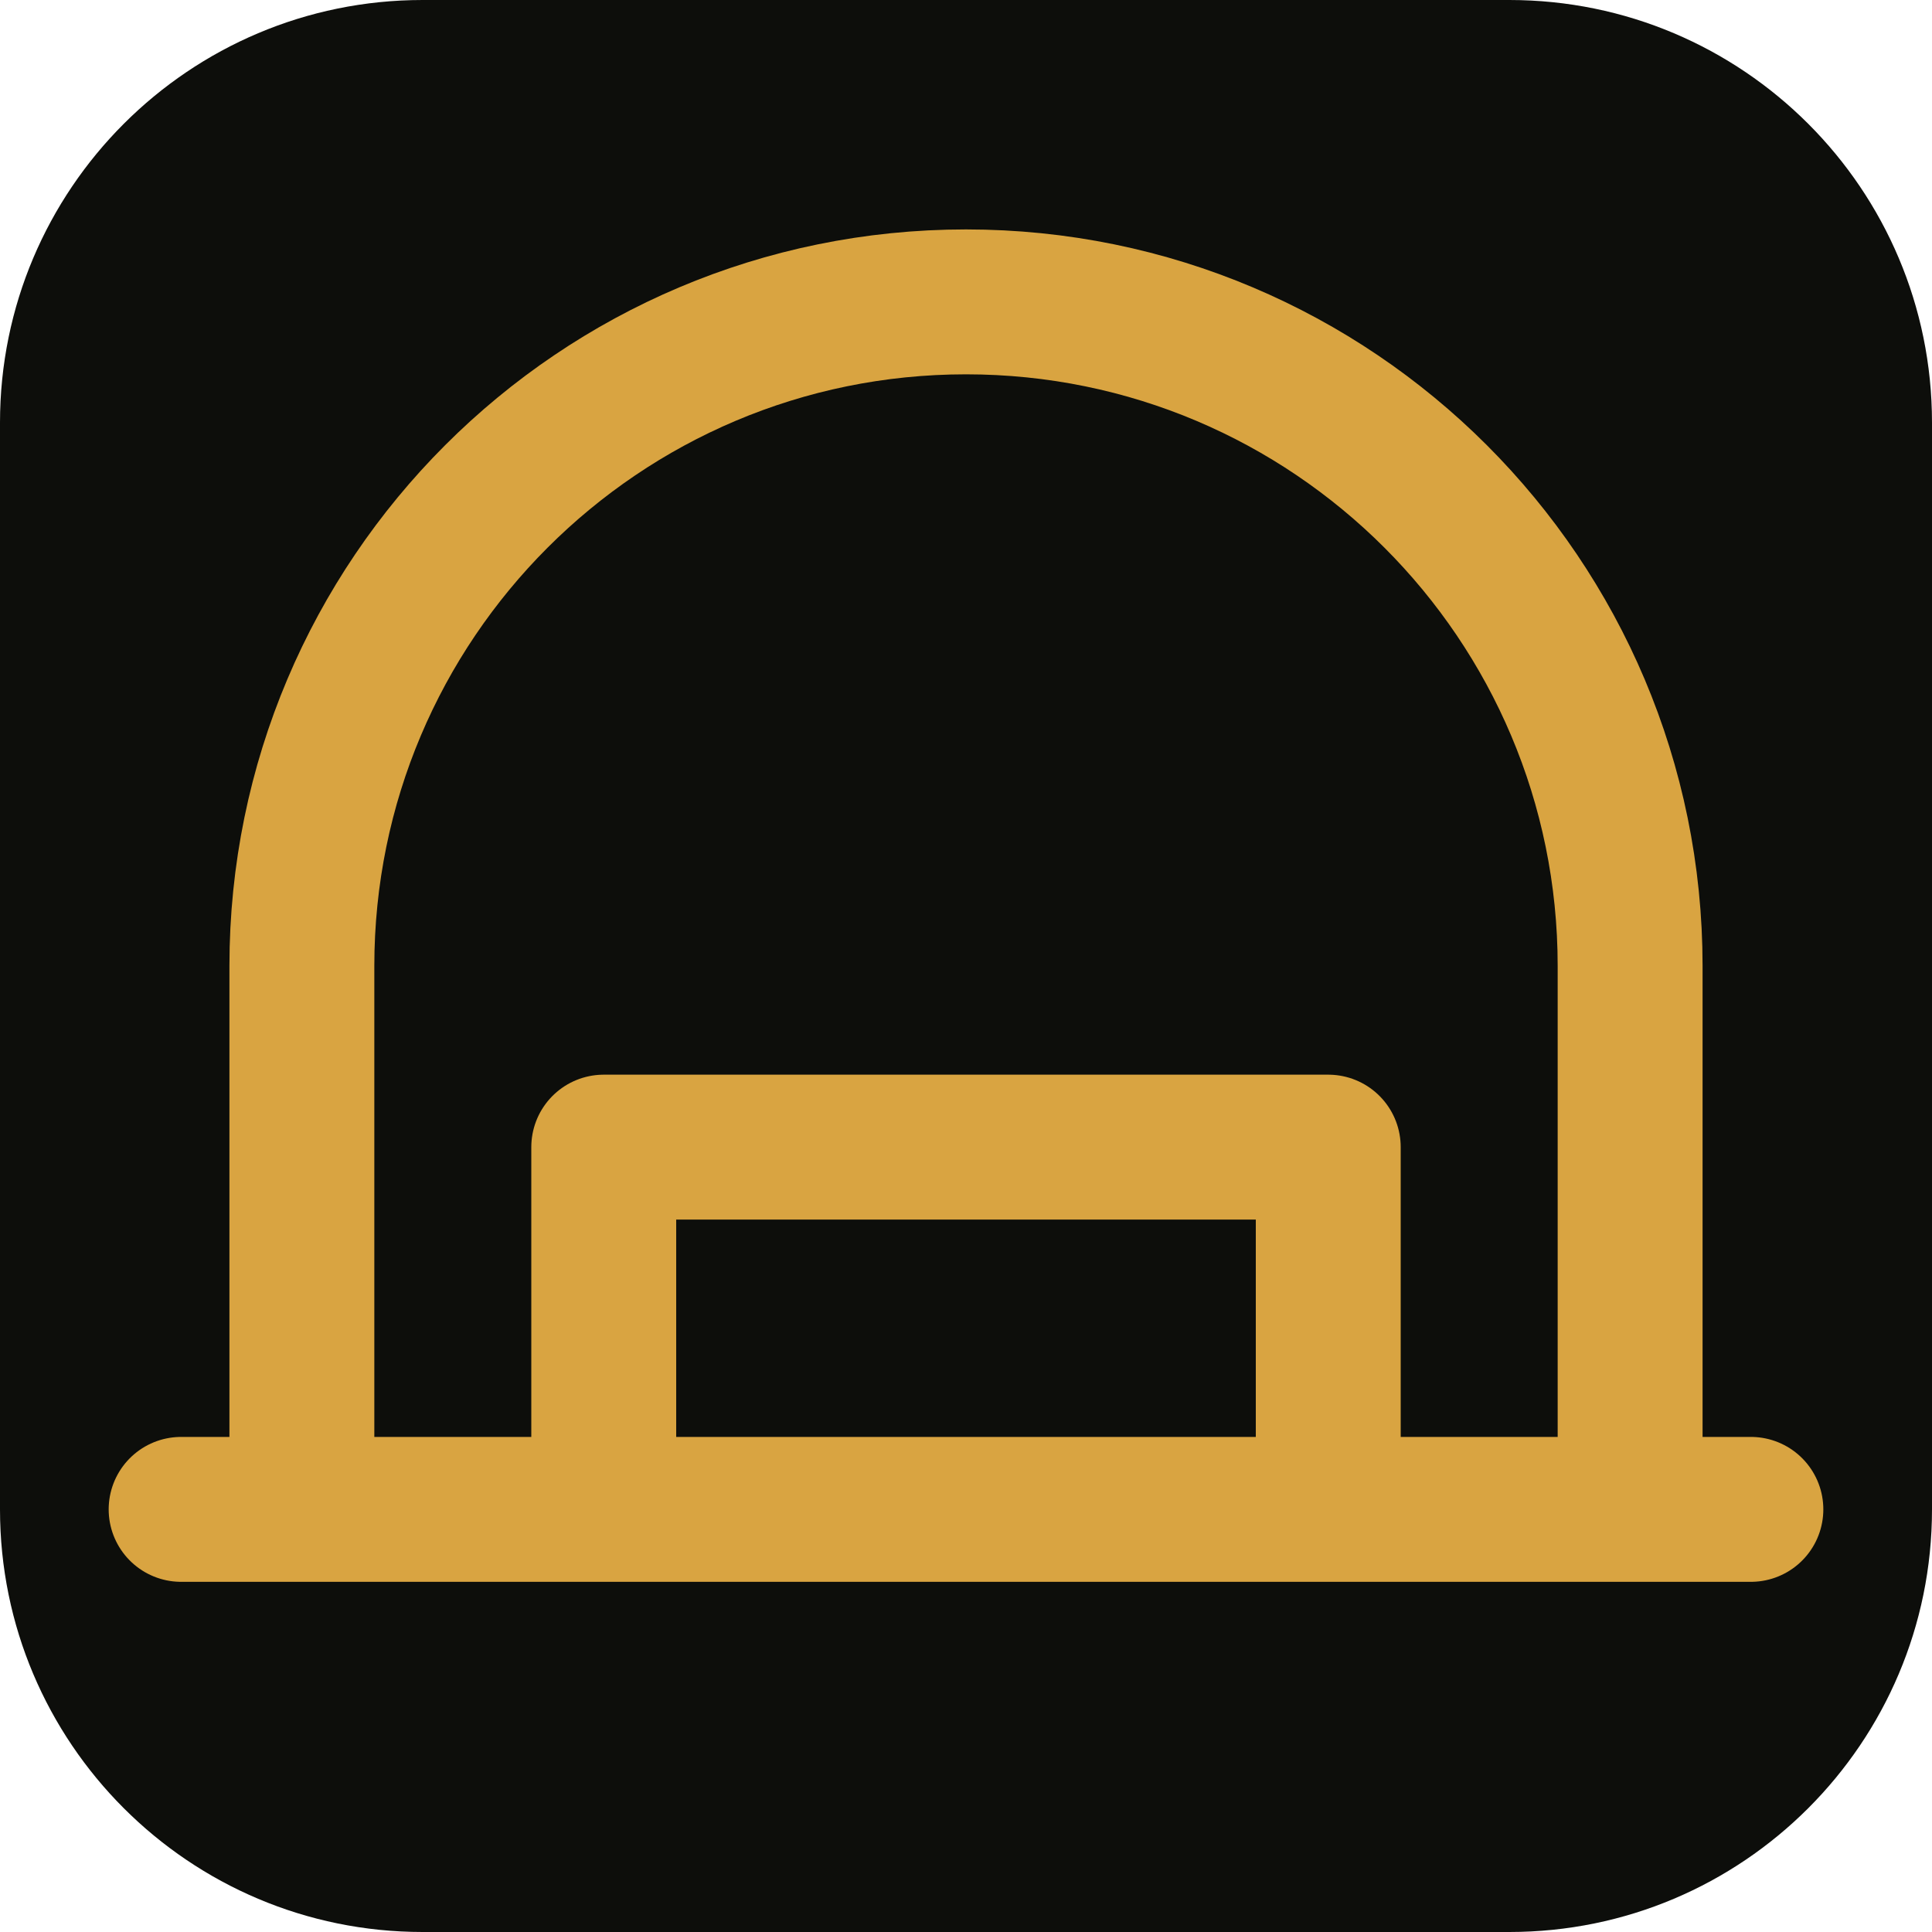
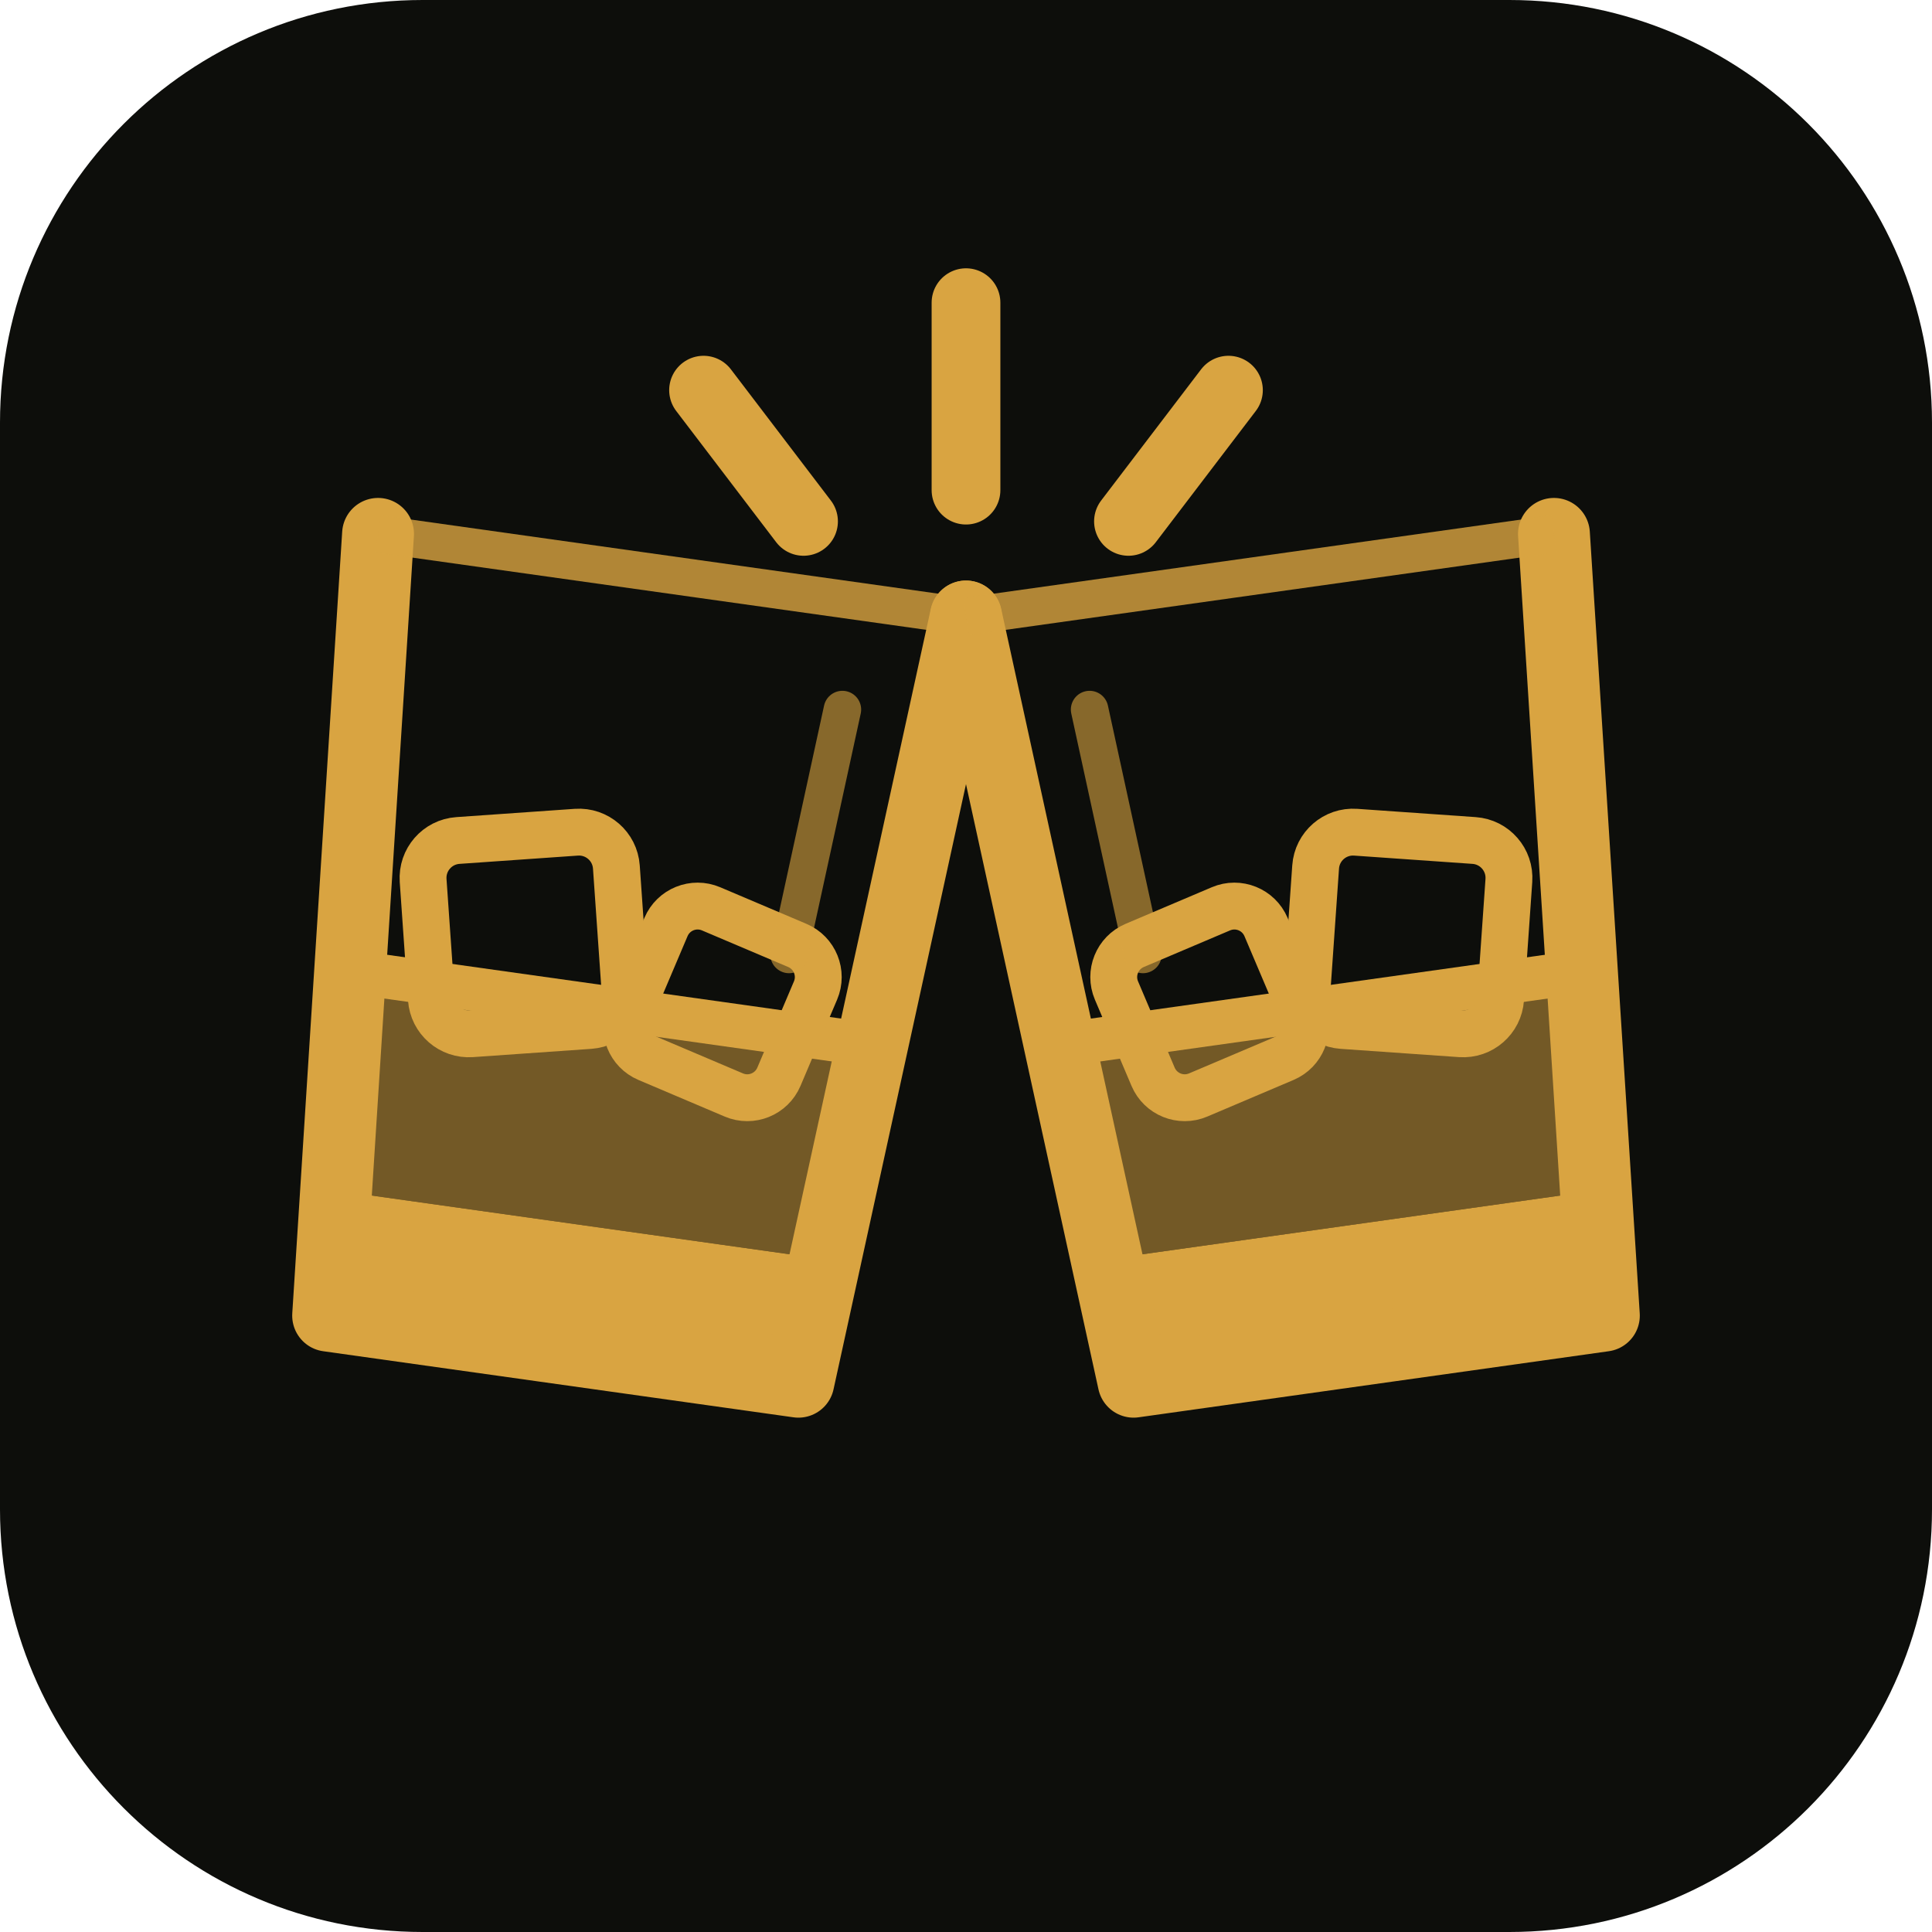
- <svg xmlns="http://www.w3.org/2000/svg" viewBox="0 0 32 32">
-   <rect width="32" height="32" rx="7" fill="#0d0e0b" />
-   <path d="M5 25V16a11 11 0 0 1 22 0v9M10 25v-6h12v6M3 25h26" fill="none" stroke="#d9a441" stroke-width="2.4" stroke-linecap="round" stroke-linejoin="round" />
+ <svg xmlns="http://www.w3.org/2000/svg" viewBox="0 0 64 64" color="#d9a441">
+   <rect width="64" height="64" rx="14" fill="#0d0e0b" />
+   <g transform="translate(32 32) scale(.9) translate(-32 -32)">
+     <g fill="currentColor" transform="translate(32 33) scale(1.15) translate(-32 -41.0)">
+       <g transform="translate(20.85 40) rotate(8)">
+         <path d="M-8.6 1.5H8.6L8 8.5H-8z" opacity=".5" />
+         <path d="M-8.6 1.5H8.6" fill="none" stroke="currentColor" stroke-width="1.4" />
+         <rect x="-6.2" y="-3.6" width="6.2" height="6.2" rx="1.2" transform="rotate(-12 -3.1 -.5)" fill="none" stroke="currentColor" stroke-width="1.5" />
+         <rect x="0.9" y="-1.8" width="5.2" height="5.2" rx="1.1" transform="rotate(15 3.5 .8)" fill="none" stroke="currentColor" stroke-width="1.5" />
+         <path d="M-8 8.5H8L7.6 12.5H-7.6z" />
+         <path d="M-9.5 -12.5L-7.6 12.5H7.6L9.5 -12.5" fill="none" stroke="currentColor" stroke-width="2.3" stroke-linejoin="round" stroke-linecap="round" />
+         <path d="M-9.5 -12.5H9.5" fill="none" stroke="currentColor" stroke-width="1.2" opacity=".8" />
+         <path d="M6 -9l-.6 8" fill="none" stroke="currentColor" stroke-width="1.2" stroke-linecap="round" opacity=".6" />
+       </g>
+       <g transform="translate(43.15 40) scale(-1 1) rotate(8)">
+         <path d="M-8.6 1.5H8.6L8 8.5H-8z" opacity=".5" />
+         <path d="M-8.6 1.5H8.6" fill="none" stroke="currentColor" stroke-width="1.4" />
+         <rect x="-6.2" y="-3.6" width="6.2" height="6.2" rx="1.2" transform="rotate(-12 -3.1 -.5)" fill="none" stroke="currentColor" stroke-width="1.5" />
+         <rect x="0.9" y="-1.8" width="5.2" height="5.2" rx="1.1" transform="rotate(15 3.5 .8)" fill="none" stroke="currentColor" stroke-width="1.5" />
+         <path d="M-8 8.5H8L7.6 12.5H-7.6z" />
+         <path d="M-9.5 -12.5L-7.6 12.5H7.6L9.5 -12.5" fill="none" stroke="currentColor" stroke-width="2.3" stroke-linejoin="round" stroke-linecap="round" />
+         <path d="M-9.5 -12.5H9.5" fill="none" stroke="currentColor" stroke-width="1.2" opacity=".8" />
+         <path d="M6 -9l-.6 8" fill="none" stroke="currentColor" stroke-width="1.2" stroke-linecap="round" opacity=".6" />
+       </g>
+       <path d="M32 24.9v-6M26.8 25.9l-3.2-4.2M37.2 25.9l3.2-4.2" fill="none" stroke="currentColor" stroke-width="2.2" stroke-linecap="round" />
+     </g>
+   </g>
</svg>
